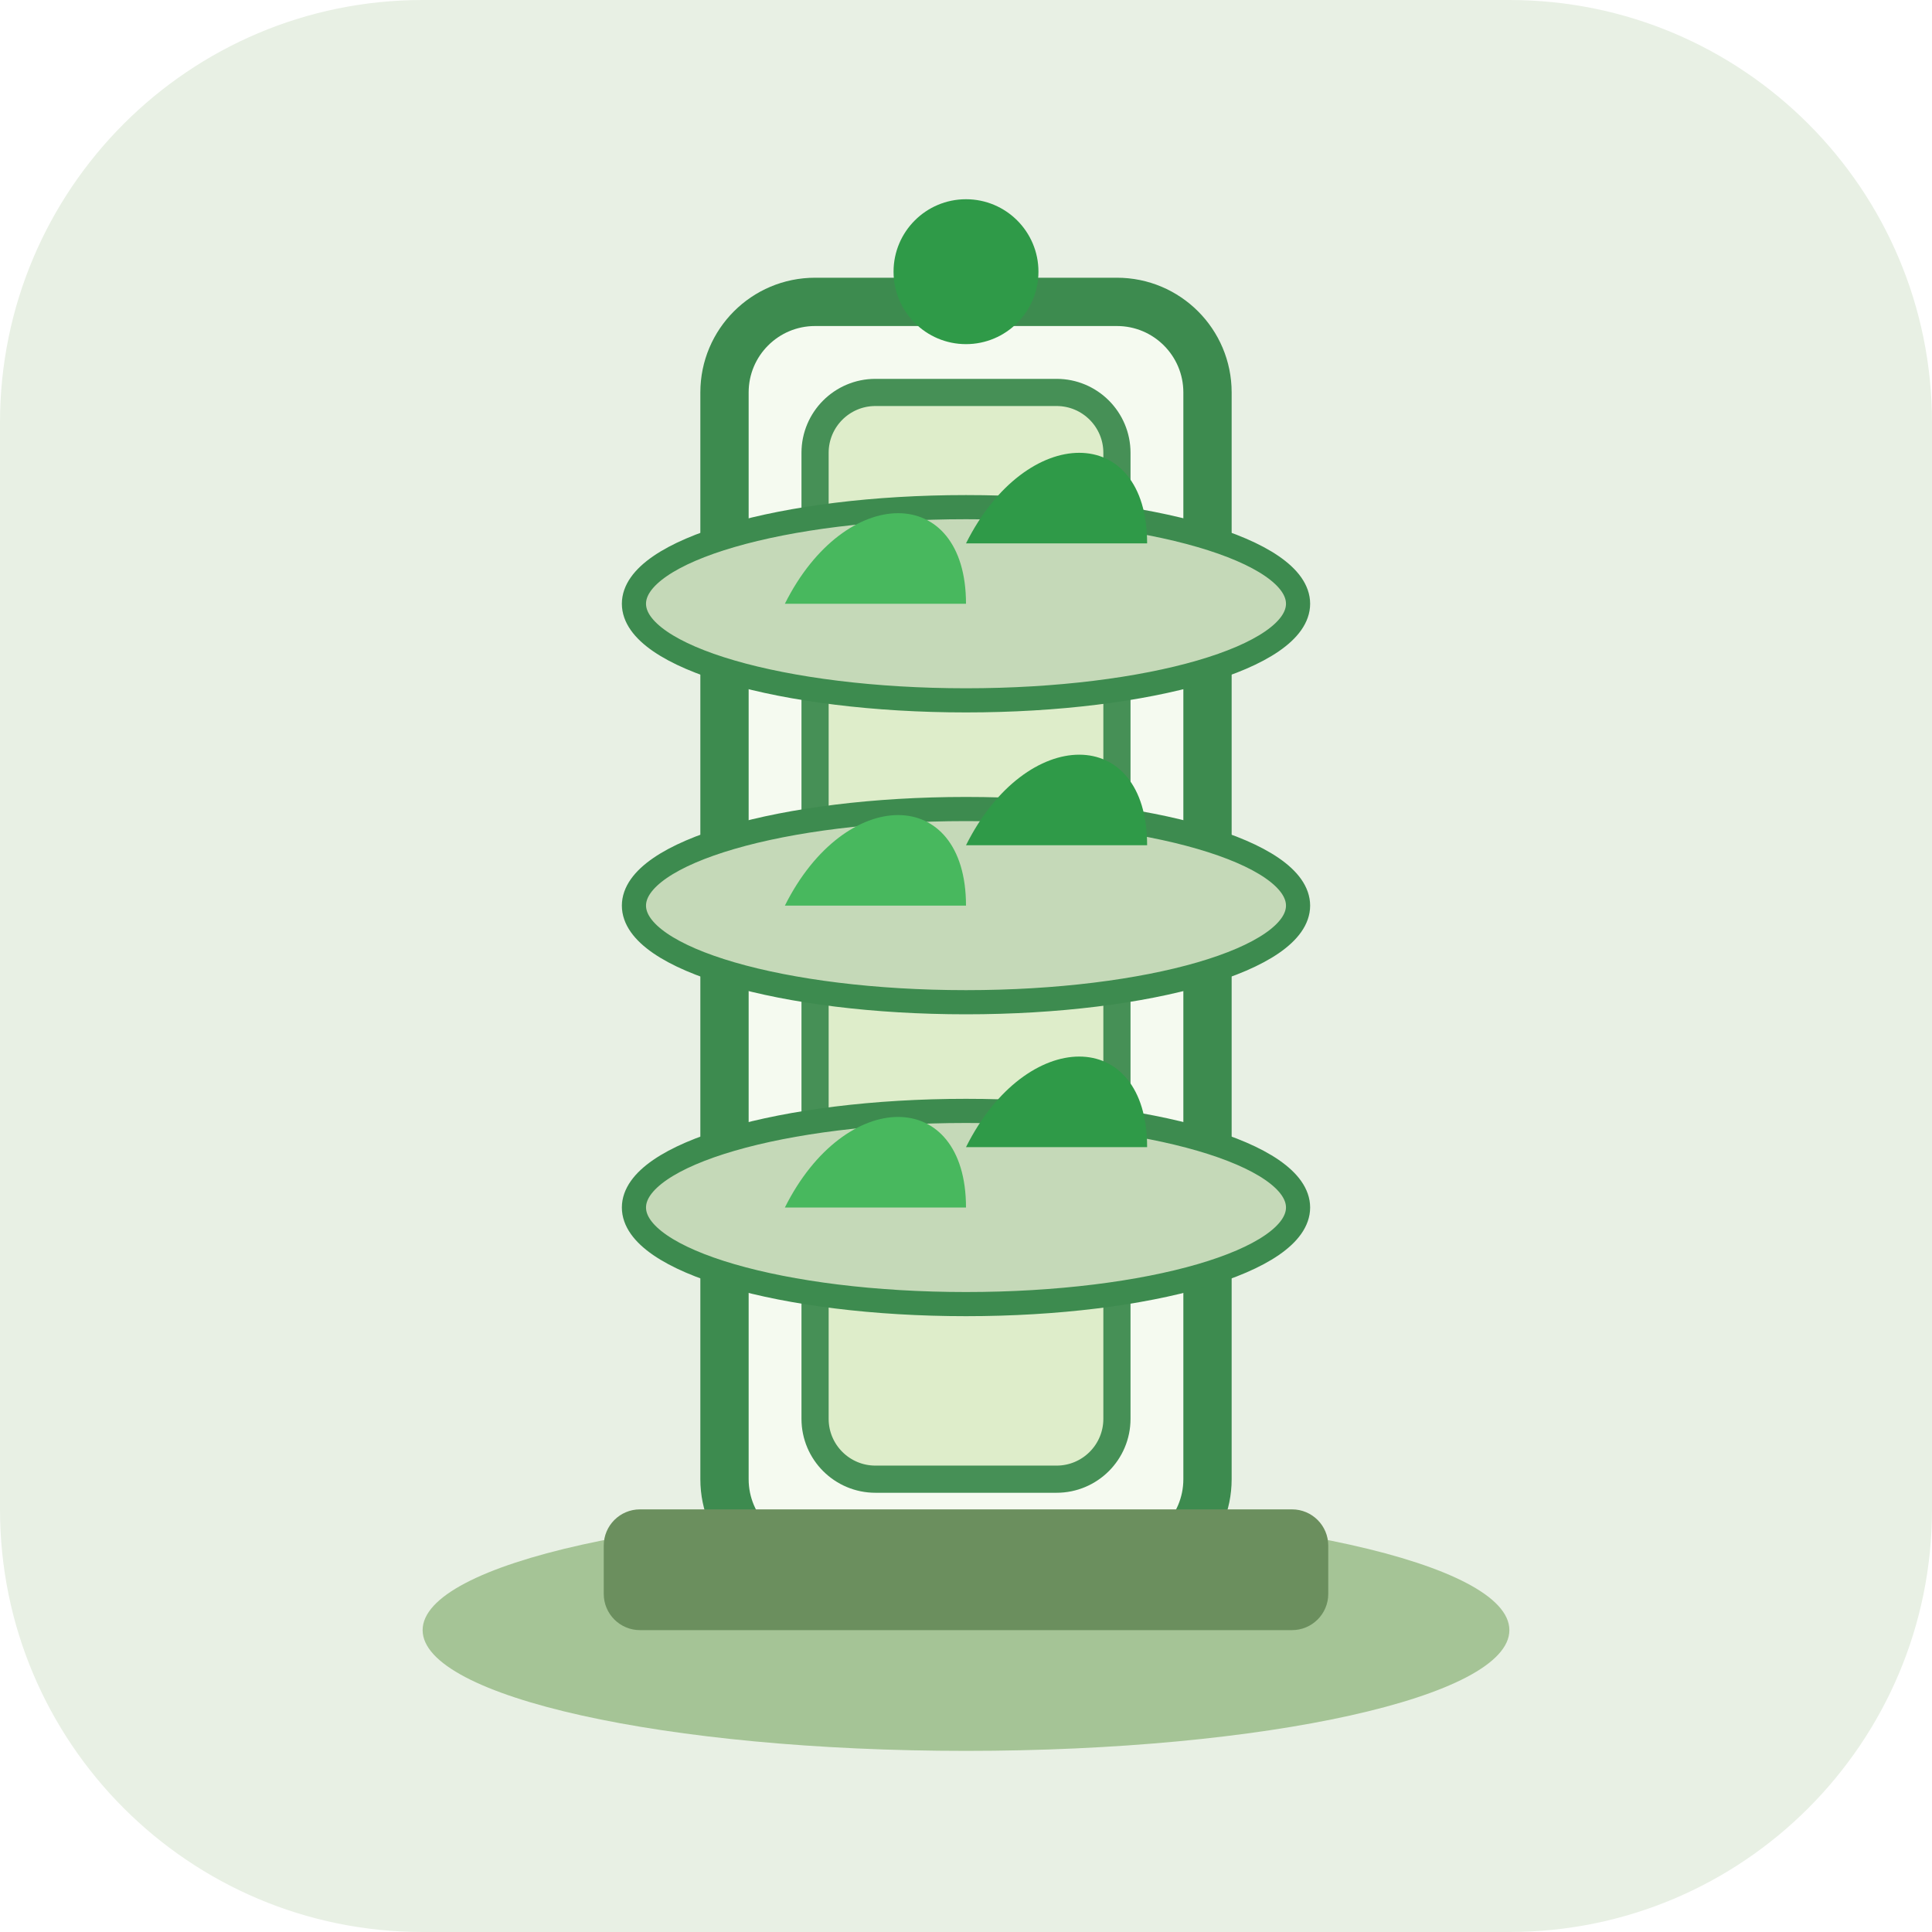
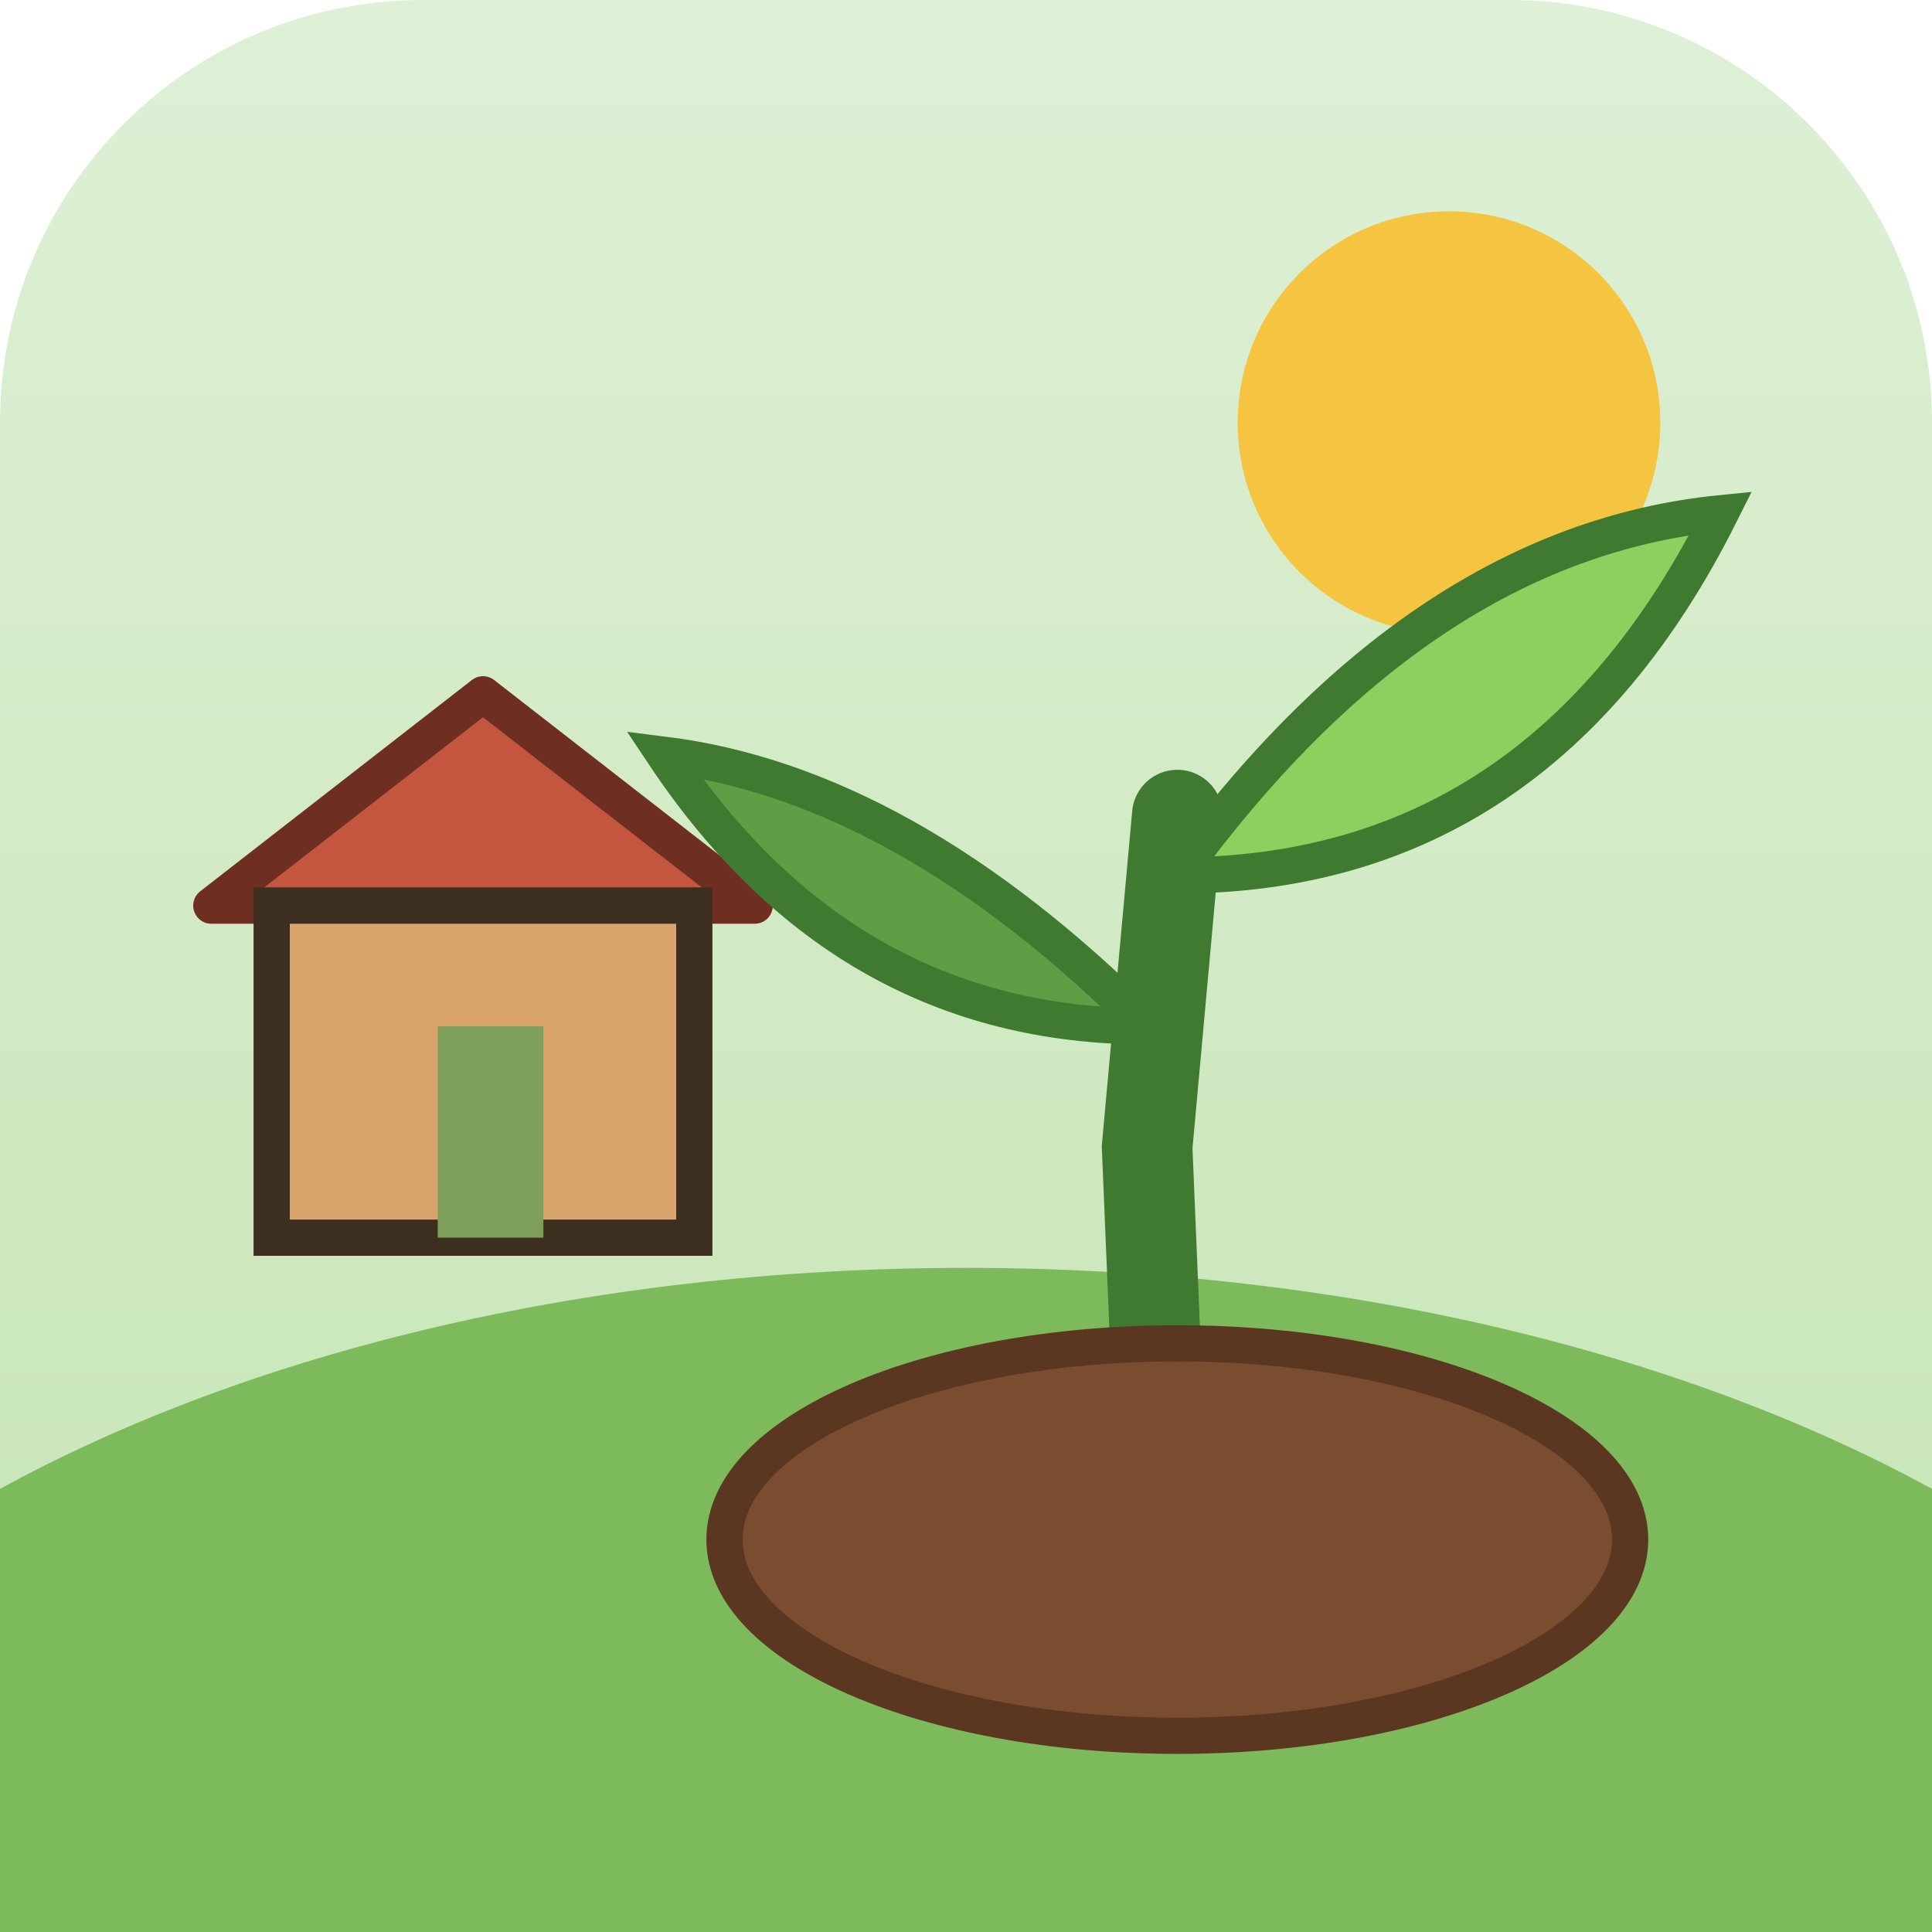
- <svg xmlns="http://www.w3.org/2000/svg" viewBox="0 0 64 64" fill="none">
-   <rect width="64" height="64" rx="14" fill="#e8f0e4" />
-   <ellipse cx="32" cy="54" rx="18" ry="4" fill="#a5c496" />
-   <rect x="24" y="10" width="16" height="42" rx="3" fill="#f5faf0" stroke="#3d8b4f" stroke-width="1.6" />
-   <rect x="27" y="13" width="10" height="36" rx="2" fill="#dcecc8" stroke="#3d8b4f" stroke-width="0.9" opacity="0.95" />
-   <ellipse cx="32" cy="20" rx="11" ry="3.2" fill="#c5d9b8" stroke="#3d8b4f" stroke-width="0.8" />
-   <ellipse cx="32" cy="30" rx="11" ry="3.2" fill="#c5d9b8" stroke="#3d8b4f" stroke-width="0.8" />
-   <ellipse cx="32" cy="40" rx="11" ry="3.2" fill="#c5d9b8" stroke="#3d8b4f" stroke-width="0.8" />
-   <path d="M26 20c2-4 6-4 6 0" fill="#48b85e" />
-   <path d="M32 18c2-4 6-4 6 0" fill="#2f9a48" />
-   <path d="M26 30c2-4 6-4 6 0" fill="#48b85e" />
-   <path d="M32 28c2-4 6-4 6 0" fill="#2f9a48" />
-   <path d="M26 40c2-4 6-4 6 0" fill="#48b85e" />
-   <path d="M32 38c2-4 6-4 6 0" fill="#2f9a48" />
-   <circle cx="32" cy="9" r="2.4" fill="#2f9a48" />
-   <rect x="20" y="50" width="24" height="4" rx="1.2" fill="#6b8f5e" />
+ <svg xmlns="http://www.w3.org/2000/svg" viewBox="0 0 64 64">
+   <defs>
+     <linearGradient id="s" x1="0" y1="0" x2="0" y2="1">
+       <stop offset="0" stop-color="#def0d6" />
+       <stop offset="1" stop-color="#c4e4b2" />
+     </linearGradient>
+   </defs>
+   <rect width="64" height="64" rx="14" fill="url(#s)" />
+   <circle cx="48" cy="14" r="7" fill="#f5c542" />
+   <ellipse cx="32" cy="68" rx="46" ry="26" fill="#7cba5c" />
+   <path d="M7 30 L16 23 L25 30 Z" fill="#c4553f" stroke="#6e2f22" stroke-width="1.2" stroke-linejoin="round" />
+   <rect x="9" y="30" width="14" height="11" fill="#d9a56c" stroke="#3d2f1f" stroke-width="1.2" />
+   <rect x="14.5" y="34" width="3.5" height="7" fill="#7d9f5a" />
+   <path d="M38.5 50 L38 38 L39 27" stroke="#3f7a30" stroke-width="3" stroke-linecap="round" fill="none" />
+   <path d="M38 34 Q30 26 22 25 Q28 34 38 34 Z" fill="#5f9e45" stroke="#3f7a30" stroke-width="1.2" />
+   <path d="M39 29 Q47 18 57 17 Q51 29 39 29 Z" fill="#8fcf5f" stroke="#3f7a30" stroke-width="1.2" />
+   <ellipse cx="39" cy="51" rx="15" ry="6.5" fill="#7a4d30" stroke="#5b3721" stroke-width="1.2" />
</svg>
